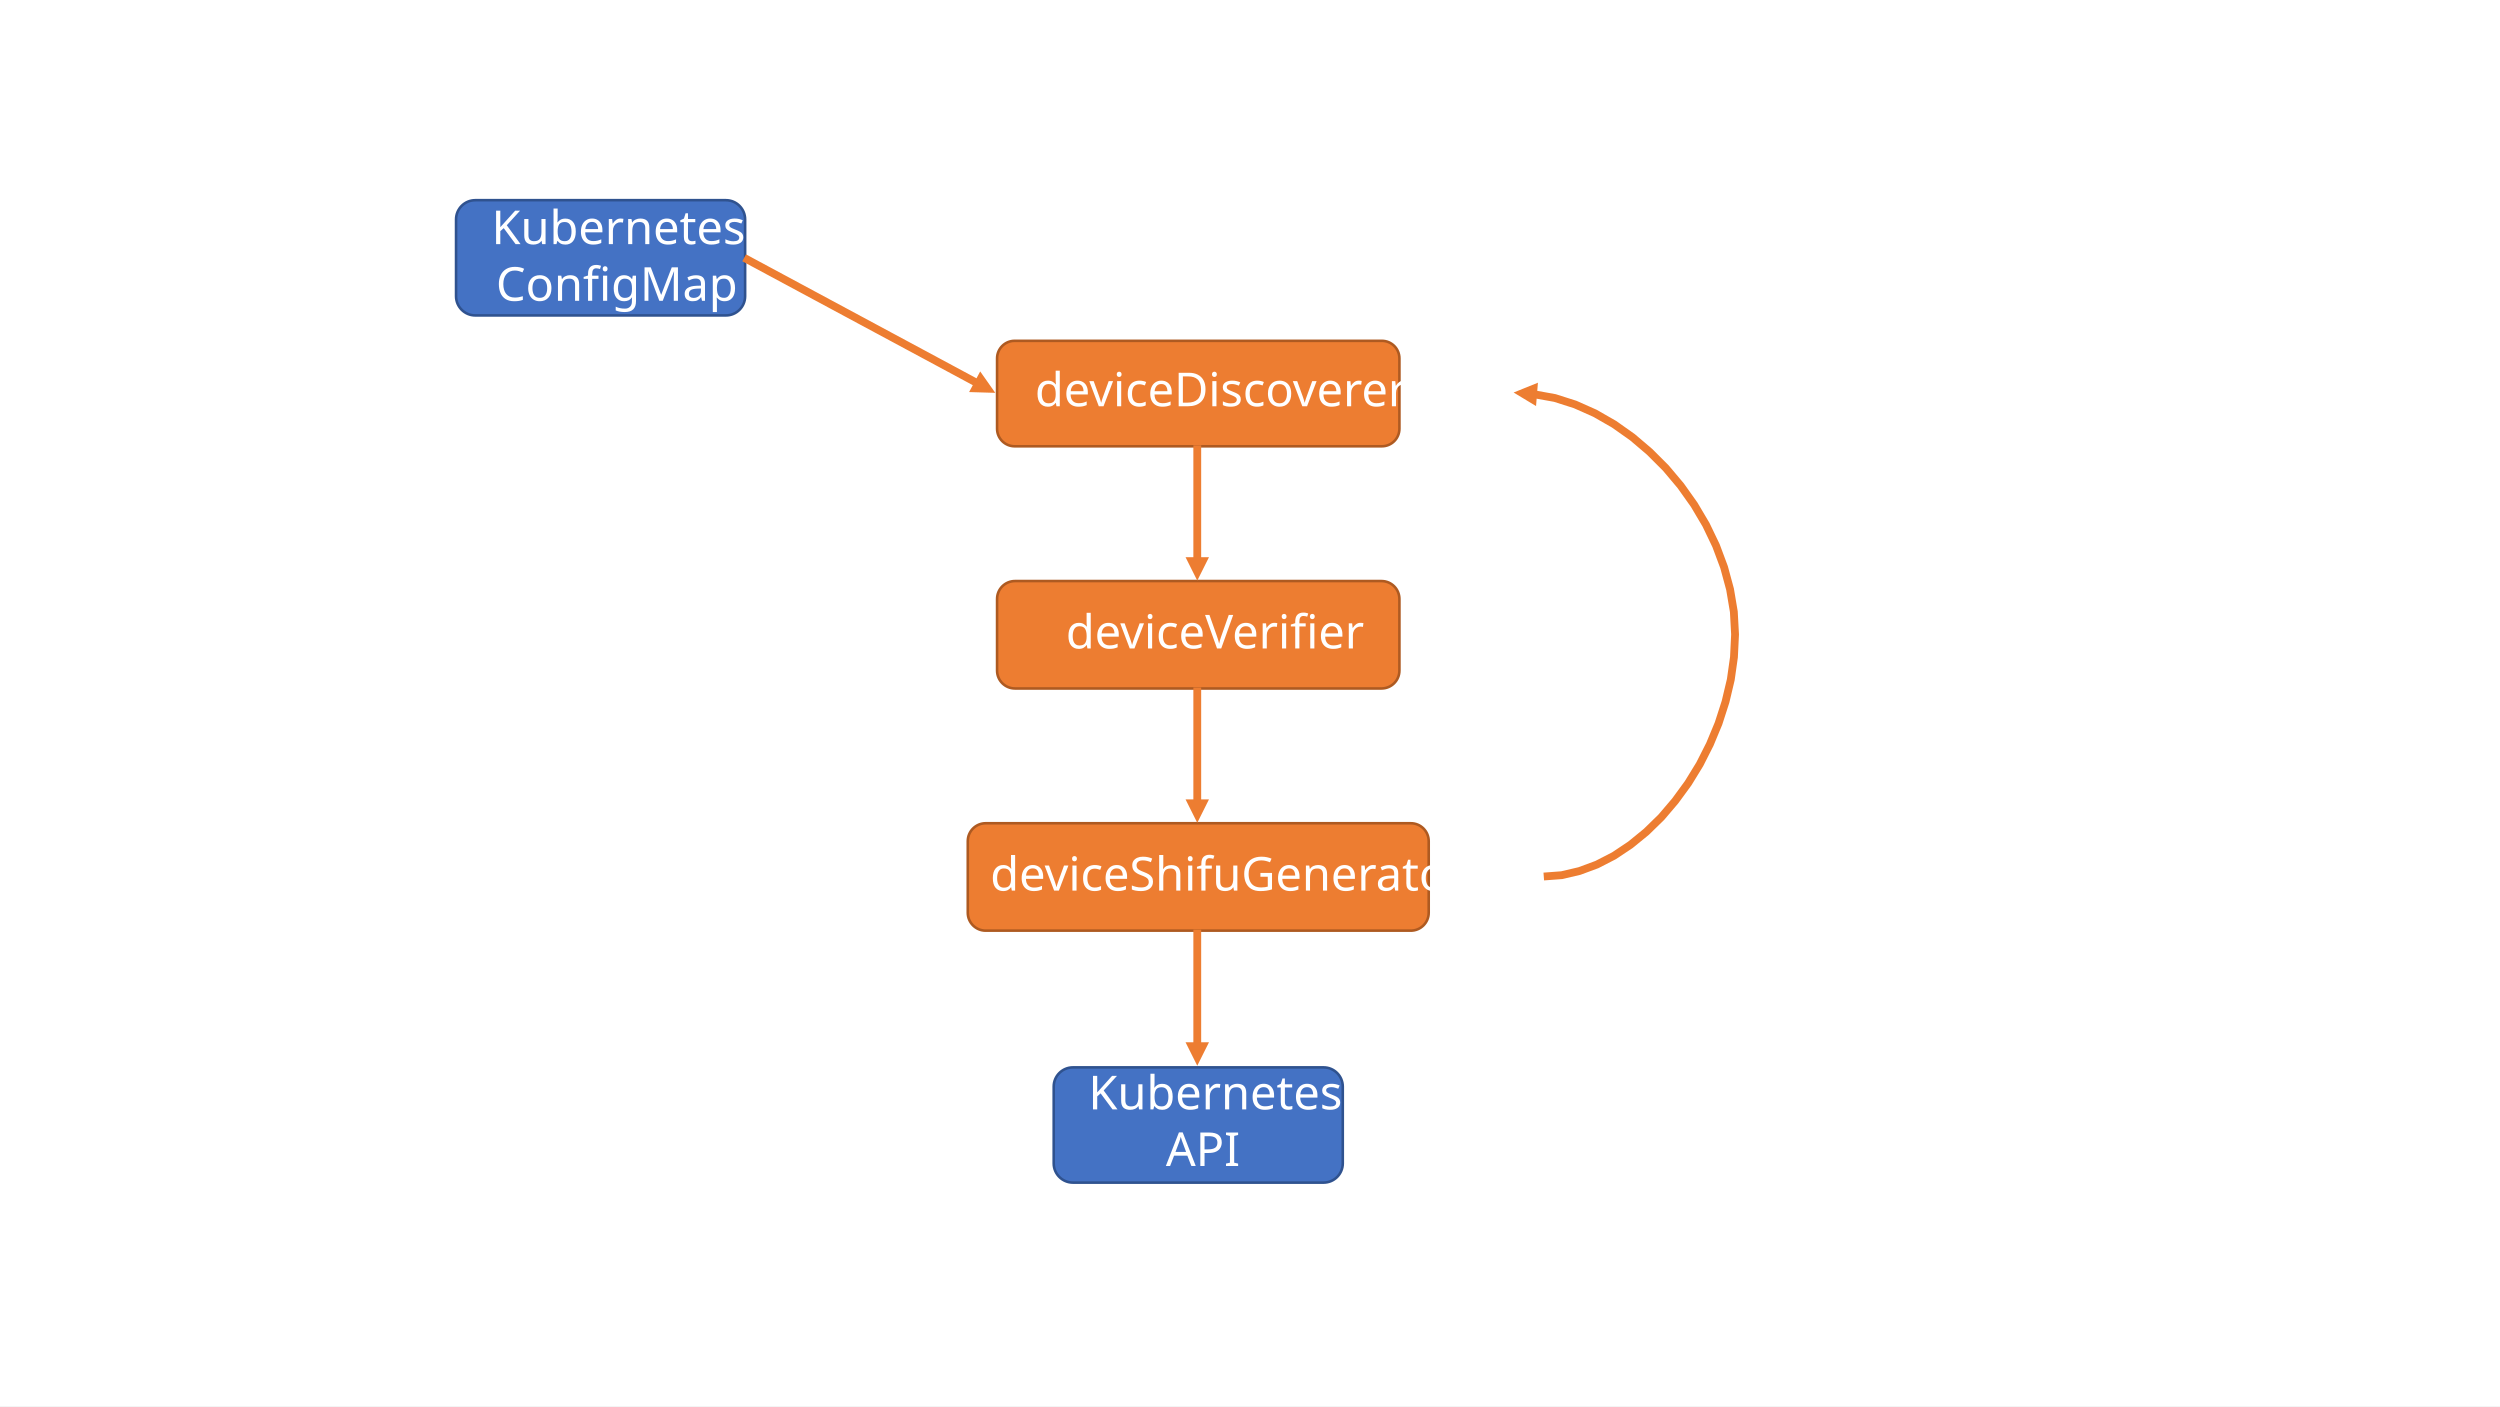
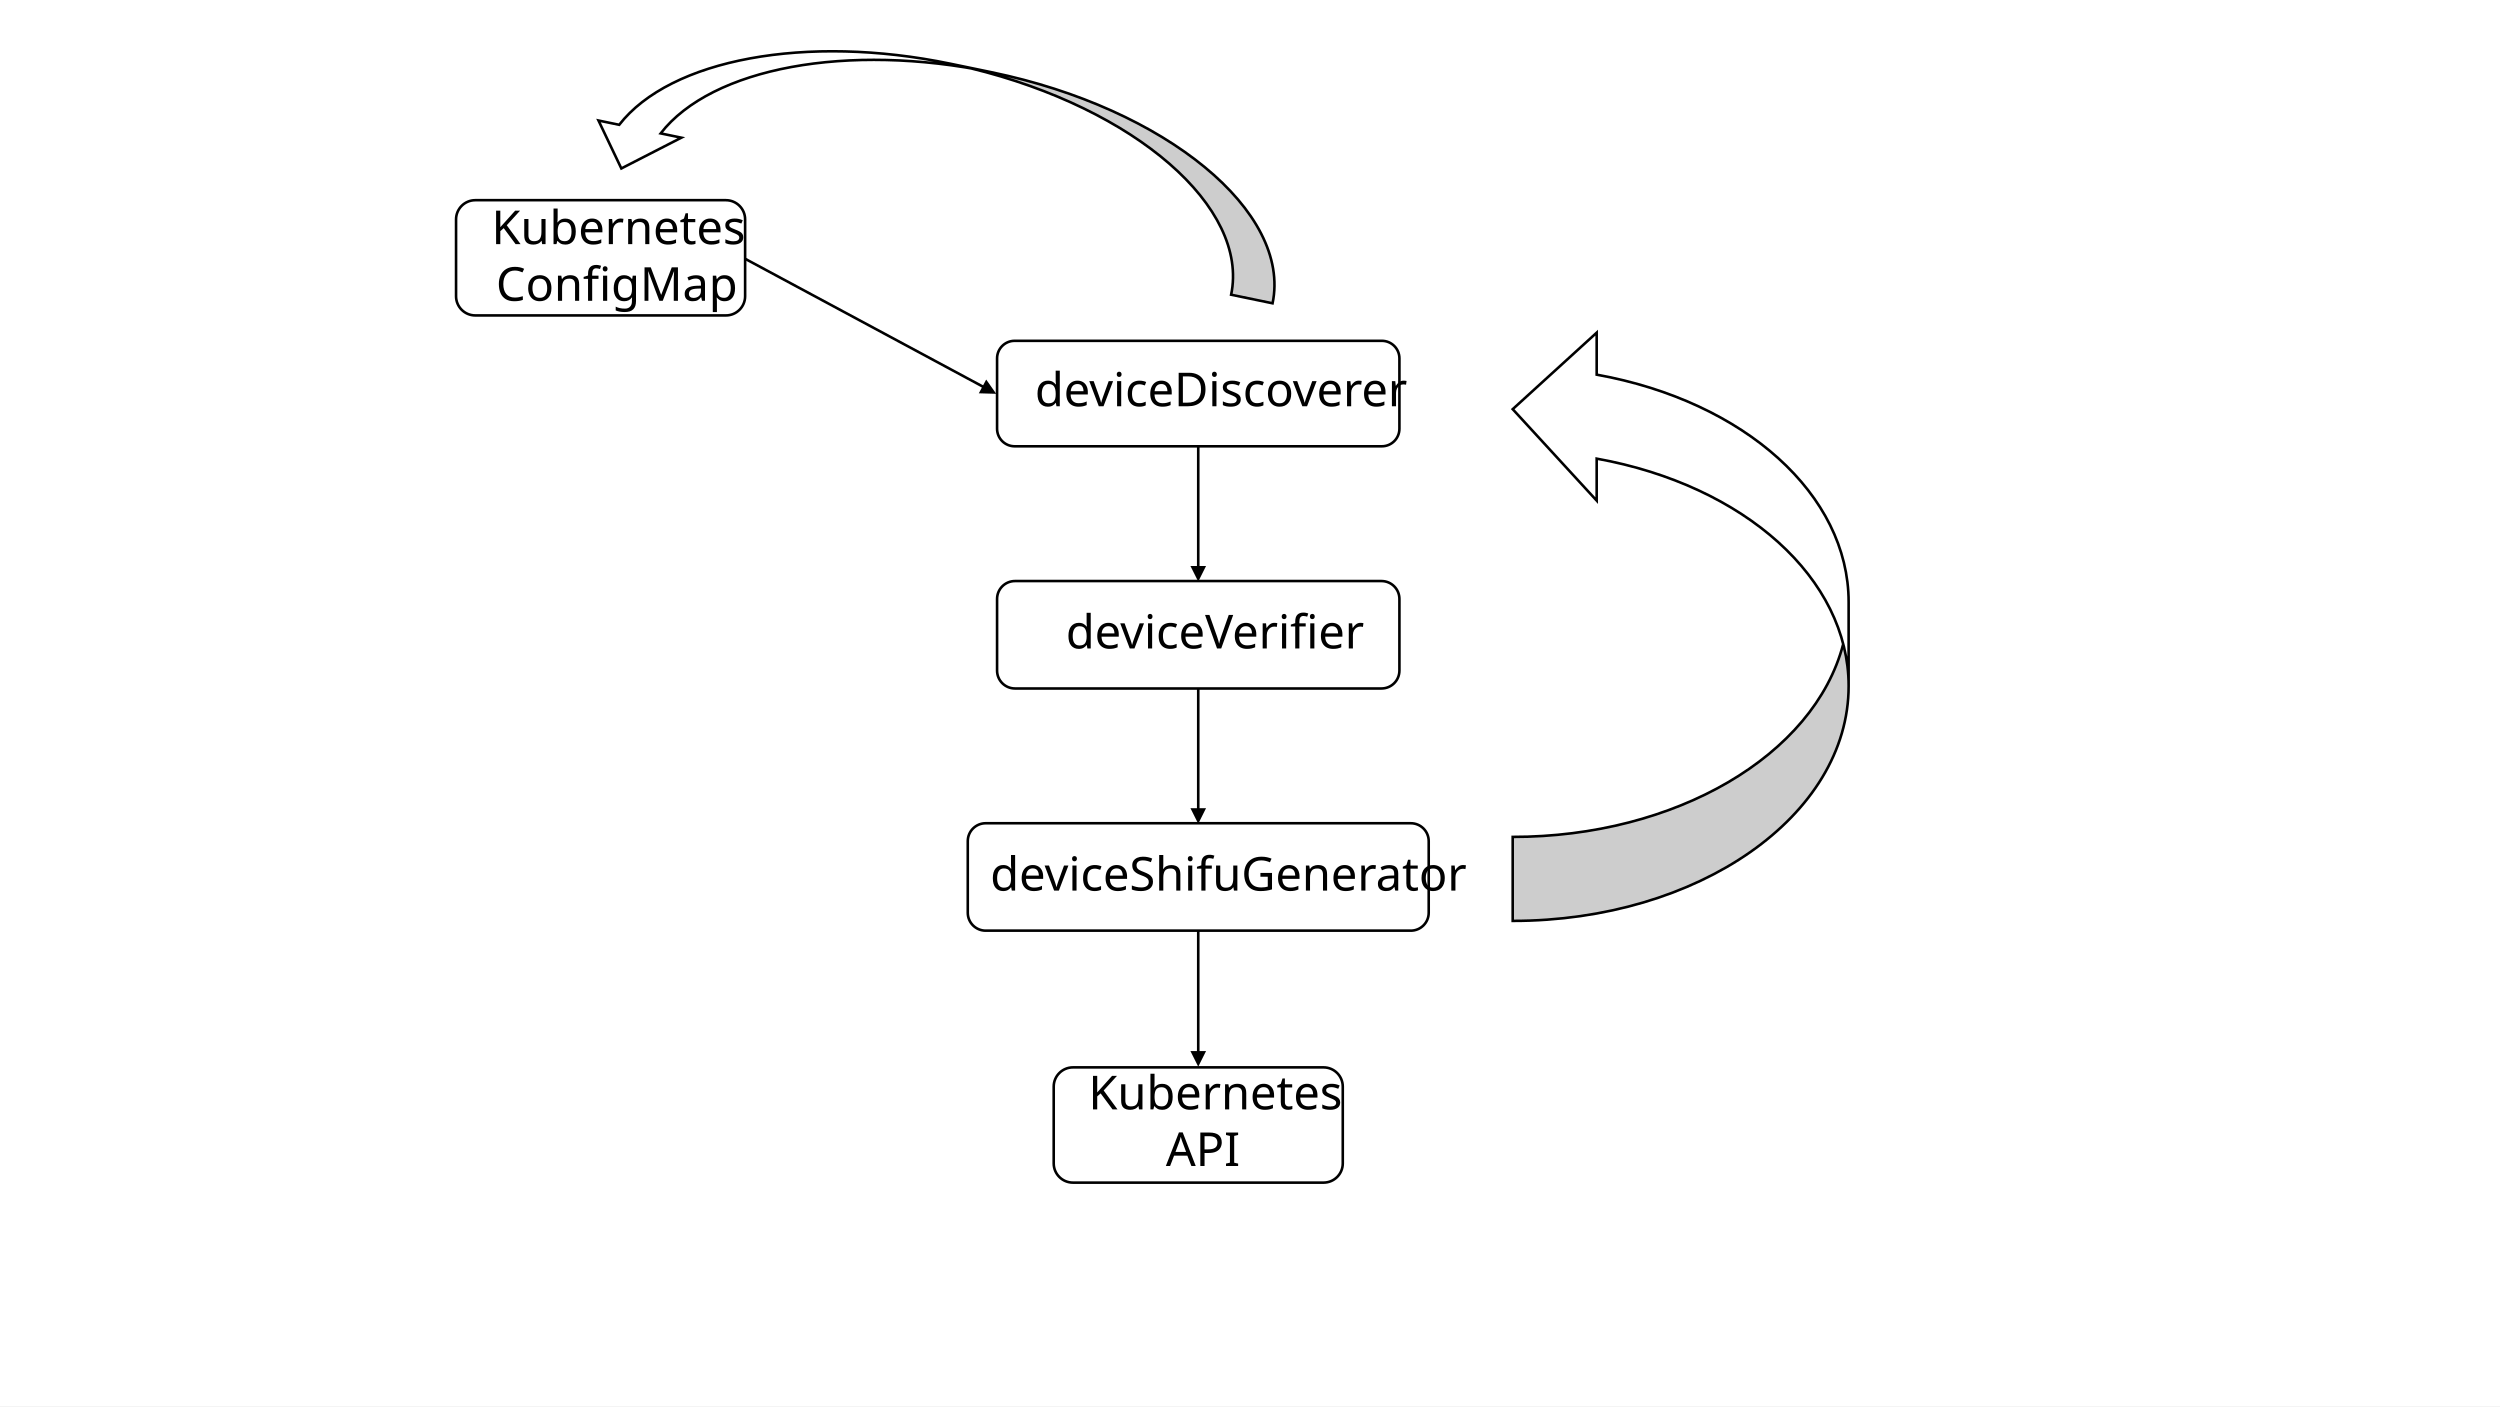
<svg xmlns="http://www.w3.org/2000/svg" width="1280" height="720" overflow="hidden">
  <defs>
    <clipPath id="clip0">
      <rect x="0" y="0" width="1280" height="720" />
    </clipPath>
  </defs>
  <g clip-path="url(#clip0)">
    <rect x="0" y="0" width="1280" height="720" fill="#FFFFFF" />
-     <path d="M510.5 183.5C510.5 178.53 514.53 174.5 519.5 174.5L707.5 174.5C712.471 174.5 716.5 178.53 716.5 183.5L716.5 219.5C716.5 224.471 712.471 228.5 707.5 228.5L519.5 228.5C514.53 228.5 510.5 224.471 510.5 219.5Z" stroke="#AE5A21" stroke-width="1.333" stroke-miterlimit="8" fill="#ED7D31" fill-rule="evenodd" />
-     <text fill="#FFFFFF" font-family="Calibri,Calibri_MSFontService,sans-serif" font-weight="400" font-size="24" transform="translate(529.894 208)">deviceDiscoverer</text>
-     <path d="M233.5 112.334C233.5 106.903 237.903 102.5 243.334 102.5L371.667 102.5C377.097 102.5 381.5 106.903 381.5 112.334L381.5 151.667C381.5 157.097 377.097 161.5 371.667 161.5L243.334 161.5C237.903 161.5 233.5 157.097 233.5 151.667Z" stroke="#2F528F" stroke-width="1.333" stroke-miterlimit="8" fill="#4472C4" fill-rule="evenodd" />
-     <text fill="#FFFFFF" font-family="Calibri,Calibri_MSFontService,sans-serif" font-weight="400" font-size="24" transform="translate(251.673 125)">Kubernetes <tspan font-size="24" x="2.273" y="29">ConfigMap</tspan>
+     <path d="M510.5 183.5C510.5 178.53 514.53 174.5 519.5 174.5L707.5 174.5C712.471 174.5 716.5 178.53 716.5 183.5L716.5 219.5C716.5 224.471 712.471 228.5 707.5 228.5L519.5 228.5C514.53 228.5 510.5 224.471 510.5 219.5Z" stroke="#000000" stroke-width="1.333" stroke-miterlimit="8" fill="#FFFFFF" fill-rule="evenodd" />
+     <text font-family="Calibri,Calibri_MSFontService,sans-serif" font-weight="400" font-size="24" transform="translate(529.894 208)">deviceDiscoverer</text>
+     <path d="M233.5 112.334C233.5 106.903 237.903 102.5 243.334 102.5L371.667 102.5C377.097 102.5 381.5 106.903 381.5 112.334L381.5 151.667C381.5 157.097 377.097 161.5 371.667 161.5L243.334 161.5C237.903 161.5 233.5 157.097 233.5 151.667Z" stroke="#000000" stroke-width="1.333" stroke-miterlimit="8" fill="#FFFFFF" fill-rule="evenodd" />
+     <text font-family="Calibri,Calibri_MSFontService,sans-serif" font-weight="400" font-size="24" transform="translate(251.673 125)">Kubernetes <tspan font-size="24" x="2.273" y="29">ConfigMap</tspan>
    </text>
-     <path d="M381.947 130.238 501.727 194.64 499.832 198.163 380.053 133.762ZM501.859 190.17 509.587 201.138 496.177 200.739Z" fill="#ED7D31" />
-     <path d="M510.5 306.667C510.5 301.604 514.604 297.5 519.667 297.5L707.333 297.5C712.396 297.5 716.5 301.604 716.5 306.667L716.5 343.333C716.5 348.396 712.396 352.5 707.333 352.5L519.667 352.5C514.604 352.5 510.5 348.396 510.5 343.333Z" stroke="#AE5A21" stroke-width="1.333" stroke-miterlimit="8" fill="#ED7D31" fill-rule="evenodd" />
-     <text fill="#FFFFFF" font-family="Calibri,Calibri_MSFontService,sans-serif" font-weight="400" font-size="24" transform="translate(545.731 332)">deviceVerifier</text>
-     <path d="M495.5 430.667C495.5 425.604 499.604 421.5 504.667 421.5L722.333 421.5C727.396 421.5 731.5 425.604 731.5 430.667L731.5 467.333C731.5 472.396 727.396 476.5 722.333 476.5L504.667 476.5C499.604 476.5 495.5 472.396 495.5 467.333Z" stroke="#AE5A21" stroke-width="1.333" stroke-miterlimit="8" fill="#ED7D31" fill-rule="evenodd" />
-     <text fill="#FFFFFF" font-family="Calibri,Calibri_MSFontService,sans-serif" font-weight="400" font-size="24" transform="translate(507.024 456)">deviceShifuGenerator</text>
-     <path d="M615 228 615 287.284 611 287.284 611 228ZM619 285.284 613 297.284 607 285.284Z" fill="#ED7D31" />
-     <path d="M2-3.03061e-06 2 59.284-2 59.284-2 3.03061e-06ZM6 57.284 0 69.284-6 57.284Z" fill="#ED7D31" transform="matrix(-1 0 0 1 613 352)" />
-     <path d="M615 476 615 535.651 611 535.651 611 476ZM619 533.651 613 545.651 607 533.651Z" fill="#ED7D31" />
-     <path d="M539.5 556.334C539.5 550.903 543.903 546.5 549.334 546.5L677.667 546.5C683.097 546.5 687.5 550.903 687.5 556.334L687.5 595.667C687.5 601.097 683.097 605.5 677.667 605.5L549.334 605.5C543.903 605.5 539.5 601.097 539.5 595.667Z" stroke="#2F528F" stroke-width="1.333" stroke-miterlimit="8" fill="#4472C4" fill-rule="evenodd" />
-     <text fill="#FFFFFF" font-family="Calibri,Calibri_MSFontService,sans-serif" font-weight="400" font-size="24" transform="translate(557.287 568)">Kubernetes <tspan font-size="24" x="39.62" y="29">API</tspan>
+     <path d="M381.816 131.913 504.531 197.893 503.9 199.068 381.184 133.087ZM504.935 194.326 510.087 201.638 501.147 201.372Z" />
+     <path d="M510.5 306.667C510.5 301.604 514.604 297.5 519.667 297.5L707.333 297.5C712.396 297.5 716.5 301.604 716.5 306.667L716.5 343.333C716.5 348.396 712.396 352.5 707.333 352.5L519.667 352.5C514.604 352.5 510.5 348.396 510.5 343.333Z" stroke="#000000" stroke-width="1.333" stroke-miterlimit="8" fill="#FFFFFF" fill-rule="evenodd" />
+     <text font-family="Calibri,Calibri_MSFontService,sans-serif" font-weight="400" font-size="24" transform="translate(545.731 332)">deviceVerifier</text>
+     <path d="M495.5 430.667C495.5 425.604 499.604 421.5 504.667 421.5L722.333 421.5C727.396 421.5 731.5 425.604 731.5 430.667L731.5 467.333C731.5 472.396 727.396 476.5 722.333 476.5L504.667 476.5C499.604 476.5 495.5 472.396 495.5 467.333Z" stroke="#000000" stroke-width="1.333" stroke-miterlimit="8" fill="#FFFFFF" fill-rule="evenodd" />
+     <text font-family="Calibri,Calibri_MSFontService,sans-serif" font-weight="400" font-size="24" transform="translate(507.024 456)">deviceShifuGenerator</text>
+     <path d="M614.167 228.5 614.167 291.118 612.833 291.118 612.833 228.5ZM617.5 289.784 613.5 297.784 609.5 289.784Z" />
+     <path d="M0.667-1.0102e-06 0.667 62.618-0.667 62.618-0.667 1.0102e-06ZM4 61.284 0 69.284-4 61.284Z" transform="matrix(-1 0 0 1 613.5 352.5)" />
+     <path d="M614.167 476.5 614.167 539.485 612.833 539.485 612.833 476.5ZM617.5 538.151 613.5 546.151 609.5 538.151Z" />
+     <path d="M539.5 556.334C539.5 550.903 543.903 546.5 549.334 546.5L677.667 546.5C683.097 546.5 687.5 550.903 687.5 556.334L687.5 595.667C687.5 601.097 683.097 605.5 677.667 605.5L549.334 605.5C543.903 605.5 539.5 601.097 539.5 595.667Z" stroke="#000000" stroke-width="1.333" stroke-miterlimit="8" fill="#FFFFFF" fill-rule="evenodd" />
+     <text font-family="Calibri,Calibri_MSFontService,sans-serif" font-weight="400" font-size="24" transform="translate(557.287 568)">Kubernetes <tspan font-size="24" x="39.62" y="29">API</tspan>
    </text>
-     <path d="M790.263 446.785 799.451 446.098 799.144 446.145 808.206 444.02 807.968 444.092 816.905 440.779 816.686 440.876 825.436 436.376 825.241 436.491 833.678 430.866 833.524 430.98 841.649 424.355 841.516 424.473 849.204 416.973 849.077 417.109 856.202 408.734 856.111 408.849 862.736 399.787 862.645 399.922 868.583 390.235 868.503 390.377 873.691 380.127 873.628 380.263 878.066 369.575 878.009 369.729 881.571 358.667 881.529 358.817 884.217 347.505 884.182 347.687 885.807 336.187 885.79 336.371 886.353 324.746 886.353 324.95 885.728 313.325 885.753 313.549 883.815 302.049 883.857 302.24 880.795 290.927 880.851 291.104 876.726 280.041 876.797 280.207 871.672 269.52 871.754 269.673 865.691 259.423 865.782 259.562 858.907 249.875 859.007 250.005 851.382 240.942 851.499 241.069 843.186 232.756 843.304 232.865 834.491 225.365 834.633 225.476 825.258 218.851 825.418 218.952 815.606 213.327 815.788 213.42 805.663 208.92 805.867 208.997 795.492 205.685 795.745 205.748 784.588 203.734 785.299 199.797 796.584 201.835 807.188 205.22 817.506 209.806 827.49 215.529 837.015 222.261 845.958 229.871 854.388 238.301 862.121 247.493 869.092 257.315 875.241 267.711 880.443 278.559 884.632 289.793 887.744 301.289 889.716 312.997 890.353 324.837 889.781 336.656 888.13 348.339 885.403 359.818 881.791 371.033 877.294 381.866 872.035 392.255 866.013 402.082 859.296 411.27 852.063 419.771 844.246 427.398 835.977 434.141 827.365 439.882 818.408 444.488 809.241 447.886 799.905 450.075 790.562 450.774ZM786.458 207.906 774.975 200.967 787.416 195.944Z" fill="#ED7D31" />
+     <path d="M507.717 36.998C434.112 21.759 364.409 34.631 338.25 68.294L348.858 70.49 318.122 86.254 306.423 61.704 317.032 63.901C343.191 30.238 412.895 17.366 486.5 32.605Z" fill="#FFFFFF" fill-rule="evenodd" />
+     <path d="M630.343 150.895C639.599 106.187 581.307 55.489 497.07 34.985 586.663 50.321 656.191 101.652 652.367 149.637 652.215 151.542 651.946 153.426 651.561 155.287Z" fill="#CDCDCD" fill-rule="evenodd" />
+     <path d="M507.717 36.998C434.112 21.759 364.409 34.631 338.25 68.294L348.858 70.49 318.122 86.254 306.423 61.704 317.032 63.901C343.191 30.238 412.895 17.366 486.5 32.605L507.717 36.998C596.864 55.454 661.265 108.414 651.561 155.287L630.343 150.895C639.599 106.187 581.307 55.489 497.07 34.985" stroke="#000000" stroke-width="1.333" stroke-miterlimit="8" fill="none" fill-rule="evenodd" />
+     <path d="M946.5 351.25C946.5 296.416 893.441 248.527 817.5 234.818L817.5 256.318 774.5 209.5 817.5 170.319 817.5 191.818C893.441 205.527 946.5 253.416 946.5 308.25Z" fill="#FFFFFF" fill-rule="evenodd" />
+     <path d="M774.5 428.5C857.631 428.5 928.865 386.933 943.729 329.75 960.713 395.092 898.715 457.688 805.253 469.563 795.106 470.852 784.813 471.5 774.5 471.5Z" fill="#CDCDCD" fill-rule="evenodd" />
+     <path d="M946.5 351.25C946.5 296.416 893.441 248.527 817.5 234.818L817.5 256.318 774.5 209.5 817.5 170.319 817.5 191.818C893.441 205.527 946.5 253.416 946.5 308.25L946.5 351.25C946.5 417.662 869.493 471.5 774.5 471.5L774.5 428.5C857.631 428.5 928.865 386.933 943.729 329.75" stroke="#000000" stroke-width="1.333" stroke-miterlimit="8" fill="none" fill-rule="evenodd" />
  </g>
</svg>
